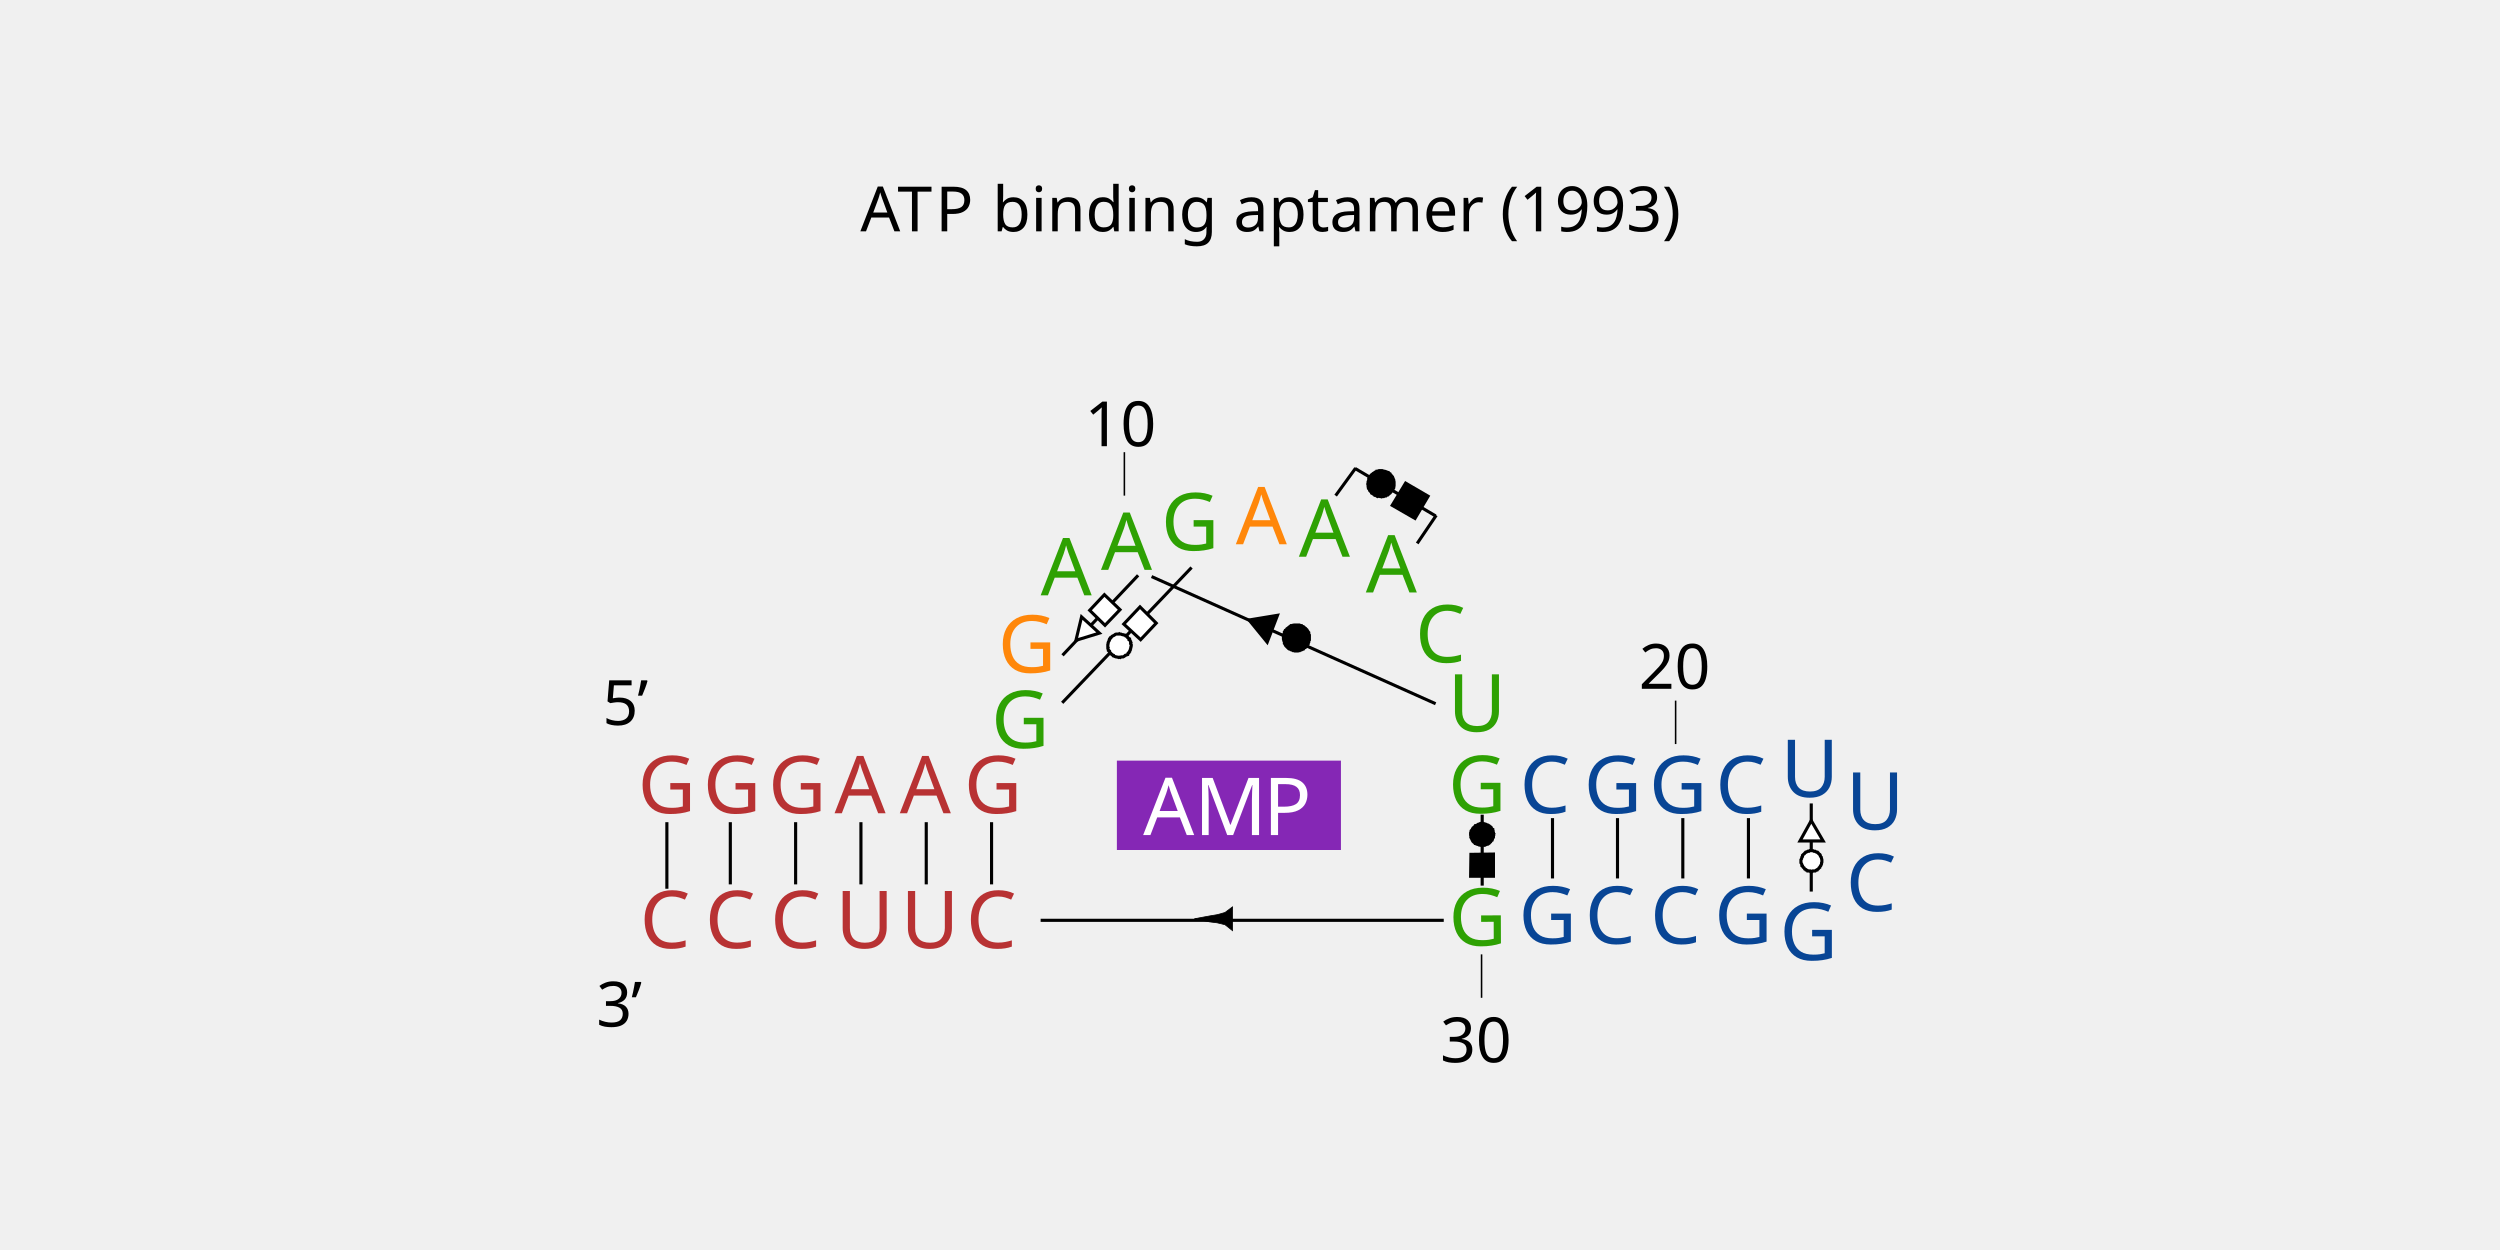
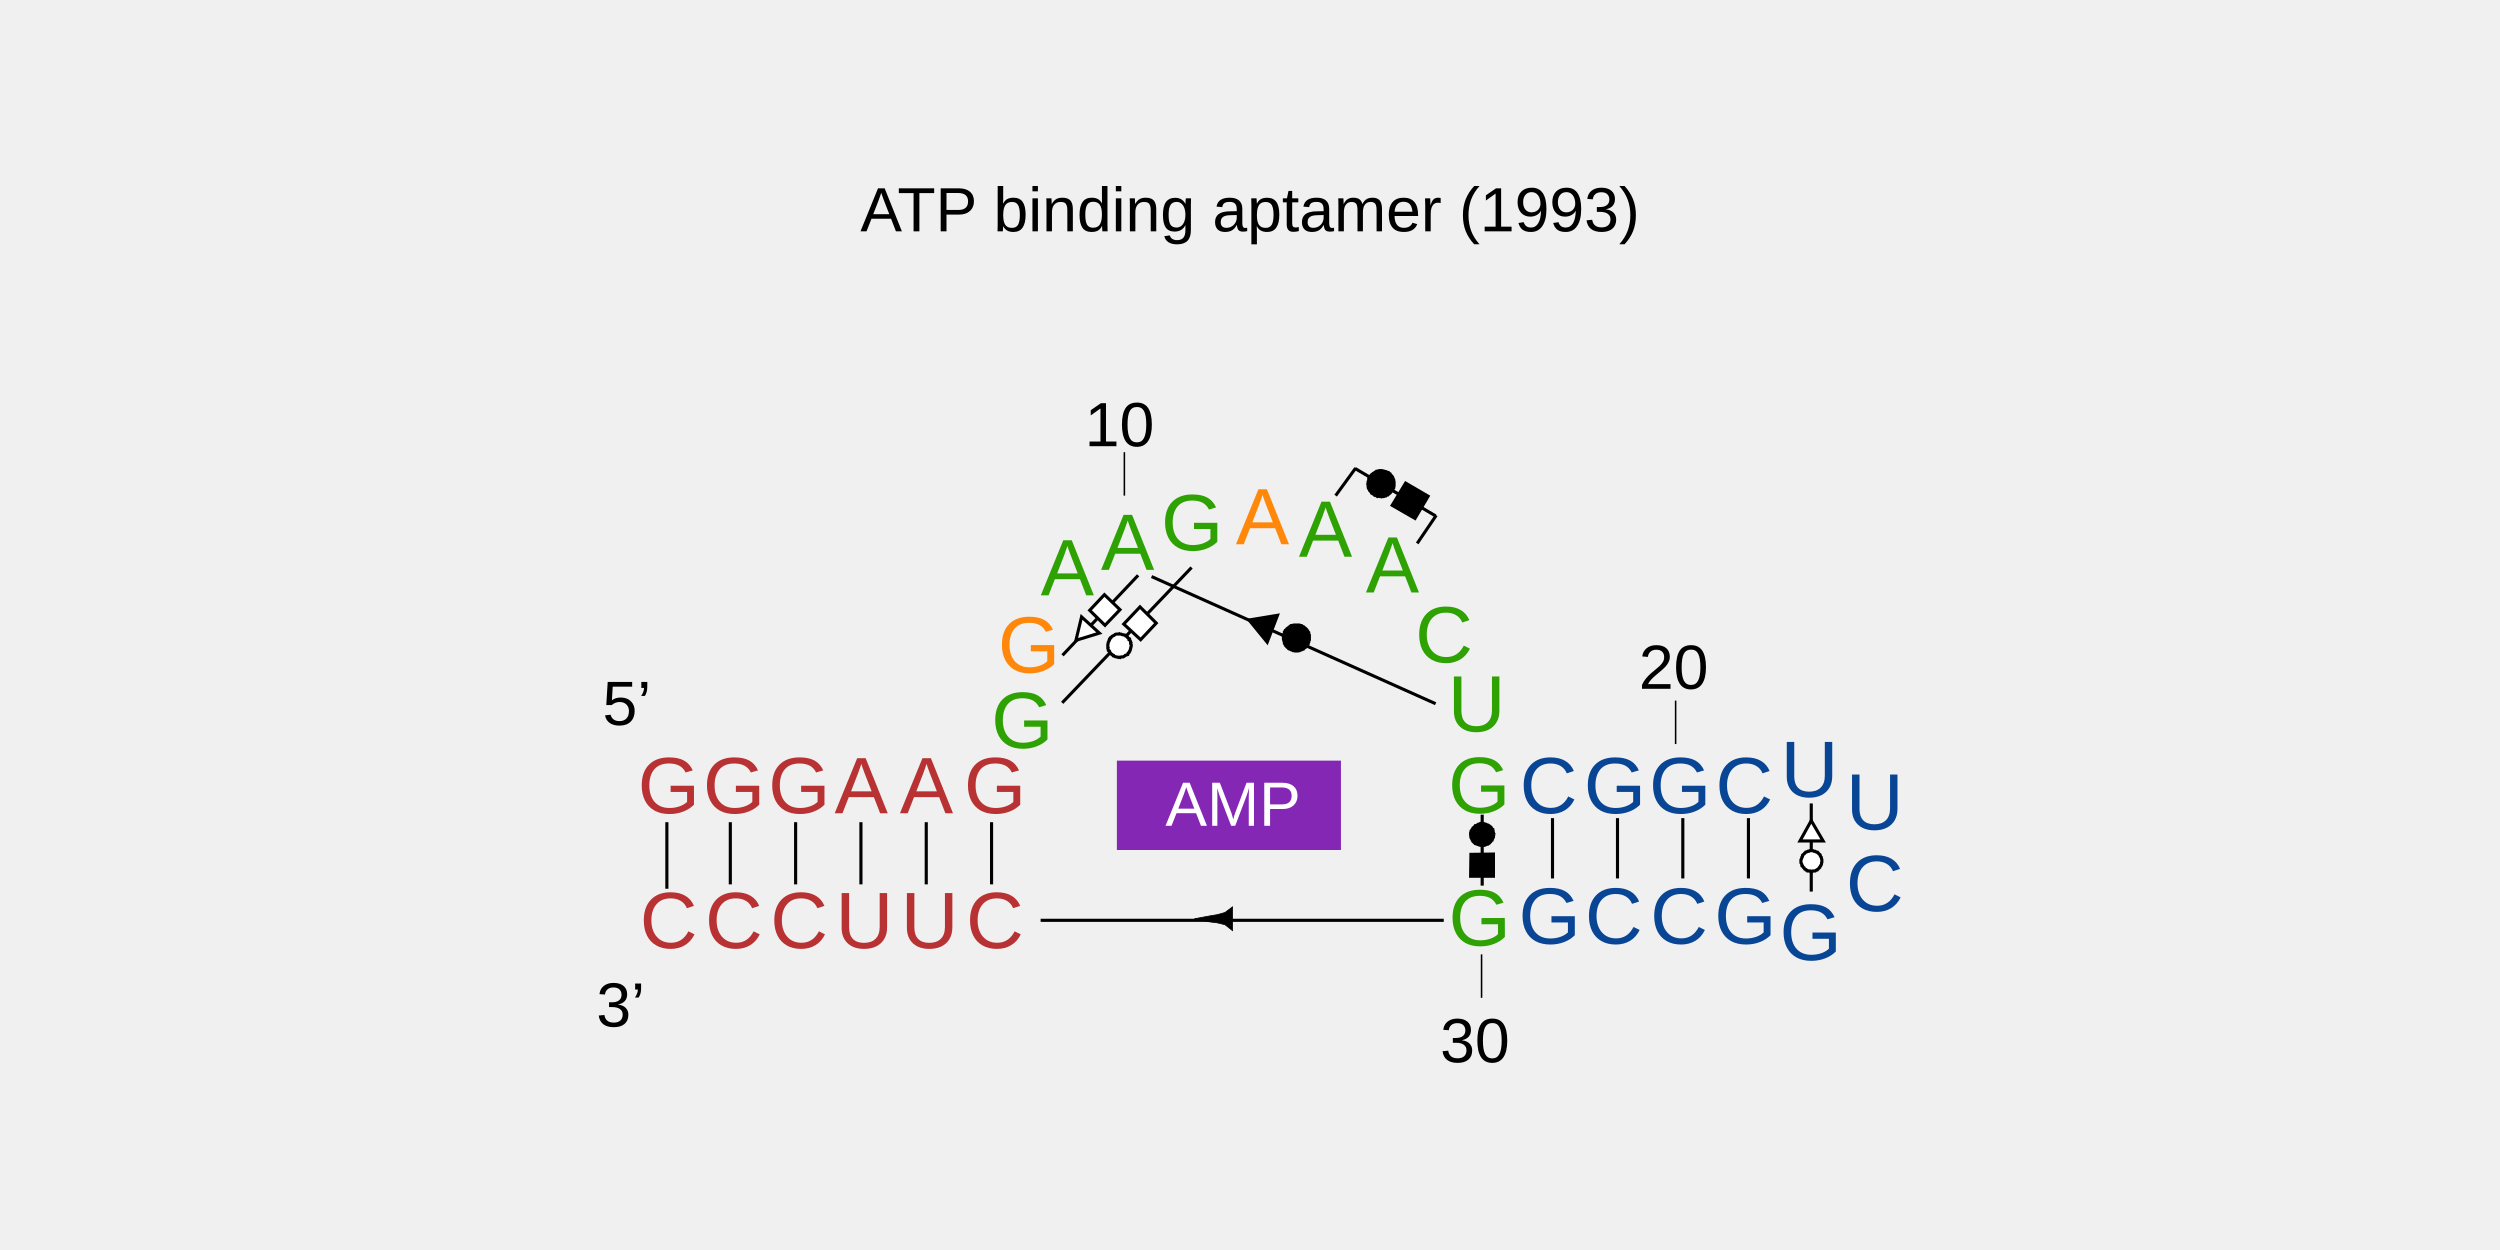
- <svg xmlns="http://www.w3.org/2000/svg" version="1.1" id="图层_1" x="0px" y="0px" viewBox="0 0 800 400" style="enable-background:new 0 0 800 400;" xml:space="preserve">
-   <style type="text/css">
- 	.st0{font-family:'ArialMT';}
- 	.st1{font-size:20px;}
- 	.st2{letter-spacing:-9;}
- 	.st3{letter-spacing:-2;}
- 	.st4{letter-spacing:-3;}
- 	.st5{fill:none;stroke:#000000;}
- 	.st6{stroke:#000000;}
- 	.st7{fill:#8527B5;}
- 	.st8{fill:#B83233;}
- 	.st9{font-size:25.59px;}
- 	.st10{letter-spacing:-5;}
- 	.st11{fill:#2EA103;}
- 	.st12{fill:#FF870A;}
- 	.st13{fill:none;stroke:#000000;stroke-width:0.5;}
- 	.st14{letter-spacing:-11;}
- 	.st15{fill:#FFFFFF;stroke:#000000;}
- 	.st16{fill:#084595;}
- 	.st17{fill:none;stroke:#000000;stroke-miterlimit:10;}
- 	.st18{stroke:#000000;stroke-width:0.25;}
- 	.st19{fill:none;}
- 	.st20{fill:#FFFFFF;}
- 	.st21{letter-spacing:-6;}
- </style>
+ <svg xmlns="http://www.w3.org/2000/svg" id="图层_1" data-name="图层 1" viewBox="0 0 800 400">
+   <defs>
+     <style>
+       .cls-1, .cls-10, .cls-11, .cls-12, .cls-14, .cls-16, .cls-17, .cls-2, .cls-22, .cls-3, .cls-4, .cls-8, .cls-9 {
+         isolation: isolate;
+       }
+ 
+       .cls-1, .cls-2, .cls-20, .cls-22, .cls-3, .cls-4 {
+         font-size: 20px;
+       }
+ 
+       .cls-1, .cls-10, .cls-11, .cls-12, .cls-14, .cls-16, .cls-17, .cls-2, .cls-20, .cls-22, .cls-3, .cls-4, .cls-8, .cls-9 {
+         font-family: ArialMT, Arial;
+       }
+ 
+       .cls-1 {
+         letter-spacing: -0.51em;
+       }
+ 
+       .cls-2 {
+         letter-spacing: -0.12em;
+       }
+ 
+       .cls-3 {
+         letter-spacing: -0.17em;
+       }
+ 
+       .cls-13, .cls-18, .cls-5 {
+         fill: none;
+       }
+ 
+       .cls-13, .cls-15, .cls-18, .cls-19, .cls-5, .cls-6 {
+         stroke: #000;
+       }
+ 
+       .cls-7 {
+         fill: #8527b5;
+       }
+ 
+       .cls-10, .cls-11, .cls-12, .cls-14, .cls-16, .cls-17, .cls-8, .cls-9 {
+         font-size: 25.59px;
+       }
+ 
+       .cls-8, .cls-9 {
+         fill: #b83233;
+       }
+ 
+       .cls-16, .cls-9 {
+         letter-spacing: -0.25em;
+       }
+ 
+       .cls-10, .cls-12, .cls-16 {
+         fill: #2ea103;
+       }
+ 
+       .cls-11, .cls-14 {
+         fill: #ff870a;
+       }
+ 
+       .cls-12 {
+         letter-spacing: -0.41em;
+       }
+ 
+       .cls-13 {
+         stroke-width: 0.5px;
+       }
+ 
+       .cls-14 {
+         letter-spacing: -0.48em;
+       }
+ 
+       .cls-15, .cls-20 {
+         fill: #fff;
+       }
+ 
+       .cls-17 {
+         fill: #084595;
+       }
+ 
+       .cls-18 {
+         stroke-miterlimit: 10;
+       }
+ 
+       .cls-19 {
+         stroke-width: 0.25px;
+       }
+ 
+       .cls-21 {
+         letter-spacing: -0.02em;
+       }
+ 
+       .cls-22 {
+         letter-spacing: -0.34em;
+       }
+     </style>
+   </defs>
  <g>
-     <text transform="matrix(1 0 0 1 275.31 74.03)" class="st0 st1 st2">A</text>
-     <text transform="matrix(1 0 0 1 287.17 74.03)" class="st0 st1 st3">T</text>
-     <text transform="matrix(1 0 0 1 299.38 74.03)" class="st0 st1 st4">P</text>
-     <g>
-       <text transform="matrix(1 0 0 1 312.36 74.03)" class="st0 st1"> binding aptamer (1993)</text>
-     </g>
+     <text class="cls-1" transform="translate(275.31 74.03)">A</text>
+     <text class="cls-2" transform="translate(287.17 74.03)">T</text>
+     <text class="cls-3" transform="translate(299.38 74.03)">P</text>
+     <text class="cls-4" transform="translate(312.36 74.03)">
+       <tspan xml:space="preserve"> binding aptamer (1993)</tspan>
+     </text>
  </g>
  <g id="ID000065-2">
-     <line class="st5" x1="474.3" y1="260.7" x2="474.3" y2="283.4" />
+     <line class="cls-5" x1="474.3" y1="260.7" x2="474.3" y2="283.4" />
  </g>
  <g id="ID000067-2">
-     <polygon class="st6" points="477.9,280.4 477.9,273.3 470.7,273.4 470.6,280.4  " />
-   </g>
-   <rect x="357.4" y="243.4" class="st7" width="71.7" height="28.6" />
+     <polygon class="cls-6" points="477.9 280.4 477.9 273.3 470.7 273.4 470.6 280.4 477.9 280.4" />
+   </g>
+   <rect class="cls-7" x="357.4" y="243.4" width="71.7" height="28.6" />
  <g id="ID000002">
-     <text transform="matrix(1 0 0 1 204.07 260.24)" class="st8 st0 st9">G</text>
+     <text class="cls-8" transform="translate(204.07 260.24)">G</text>
  </g>
  <g id="ID000003">
-     <text transform="matrix(1 0 0 1 224.95 260.24)" class="st8 st0 st9">G</text>
+     <text class="cls-8" transform="translate(224.95 260.24)">G</text>
  </g>
  <g id="ID000004">
-     <text transform="matrix(1 0 0 1 245.83 260.24)" class="st8 st0 st9">G</text>
+     <text class="cls-8" transform="translate(245.83 260.24)">G</text>
  </g>
  <g id="ID000005">
-     <text transform="matrix(1 0 0 1 267.06 260.24)" class="st8 st0 st9 st10">A</text>
+     <text class="cls-9" transform="translate(267.06 260.24)">A</text>
  </g>
  <g id="ID000006">
-     <text transform="matrix(1 0 0 1 287.94 260.24)" class="st8 st0 st9 st10">A</text>
+     <text class="cls-9" transform="translate(287.94 260.24)">A</text>
  </g>
  <g id="ID000007">
-     <text transform="matrix(1 0 0 1 308.47 260.24)" class="st8 st0 st9">G</text>
+     <text class="cls-8" transform="translate(308.47 260.24)">G</text>
  </g>
  <g id="ID000008">
-     <text transform="matrix(1 0 0 1 317.19 239.36)" class="st11 st0 st9">G</text>
+     <text class="cls-10" transform="translate(317.19 239.36)">G</text>
  </g>
  <g id="ID000009">
-     <text transform="matrix(1 0 0 1 319.33 215.23)" class="st12 st0 st9">G</text>
+     <text class="cls-11" transform="translate(319.33 215.23)">G</text>
  </g>
  <g id="ID000010">
-     <text transform="matrix(1 0 0 1 333.01 190.5)" class="st11 st0 st9 st2">A</text>
+     <text class="cls-12" transform="translate(333.01 190.5)">A</text>
  </g>
  <g id="ID000011">
-     <text transform="matrix(1 0 0 1 352.31 182.36)" class="st11 st0 st9 st2">A</text>
+     <text class="cls-12" transform="translate(352.31 182.36)">A</text>
  </g>
  <g id="ID000012">
-     <line class="st13" x1="359.8" y1="158.6" x2="359.8" y2="144.7" />
+     <line class="cls-13" x1="359.8" y1="158.6" x2="359.8" y2="144.7" />
  </g>
  <g id="ID000013">
-     <text transform="matrix(1 0 0 1 347.1195 142.79)" class="st0 st1">10</text>
+     <text class="cls-4" transform="translate(347.12 142.79)">10</text>
  </g>
  <g id="ID000014">
-     <text transform="matrix(1 0 0 1 371.54 176.1)" class="st11 st0 st9">G</text>
+     <text class="cls-10" transform="translate(371.54 176.1)">G</text>
  </g>
  <g id="ID000015">
-     <text transform="matrix(1 0 0 1 395.46 174.17)" class="st12 st0 st9 st14">A</text>
+     <text class="cls-14" transform="translate(395.46 174.17)">A</text>
  </g>
  <g id="ID000016">
-     <text transform="matrix(1 -4.014247e-03 4.014247e-03 1 463.57 302.63)" class="st11 st0 st9">G</text>
+     <text class="cls-10" transform="translate(463.57 302.63) rotate(-0.23)">G</text>
  </g>
  <g id="ID000017">
-     <line class="st13" x1="474.1" y1="305.4" x2="474.1" y2="319.3" />
+     <line class="cls-13" x1="474.1" y1="305.4" x2="474.1" y2="319.3" />
  </g>
  <g id="ID000018">
-     <text transform="matrix(1 0 0 1 460.85 339.92)" class="st0 st1">30</text>
+     <text class="cls-4" transform="translate(460.85 339.92)">30</text>
  </g>
  <g id="ID000019">
-     <text transform="matrix(1 0 0 1 309.12 303.4)" class="st8 st0 st9">C</text>
+     <text class="cls-8" transform="translate(309.12 303.4)">C</text>
  </g>
  <g id="ID000020">
-     <text transform="matrix(1 0 0 1 288.24 303.4)" class="st8 st0 st9">U</text>
+     <text class="cls-8" transform="translate(288.24 303.4)">U</text>
  </g>
  <g id="ID000021">
-     <text transform="matrix(1 0 0 1 267.36 303.4)" class="st8 st0 st9">U</text>
+     <text class="cls-8" transform="translate(267.36 303.4)">U</text>
  </g>
  <g id="ID000022">
-     <text transform="matrix(1 0 0 1 246.48 303.4)" class="st8 st0 st9">C</text>
+     <text class="cls-8" transform="translate(246.48 303.4)">C</text>
  </g>
  <g id="ID000023">
-     <text transform="matrix(1 0 0 1 225.6 303.4)" class="st8 st0 st9">C</text>
+     <text class="cls-8" transform="translate(225.6 303.4)">C</text>
  </g>
  <g id="ID000024">
-     <text transform="matrix(1 0 0 1 204.72 303.4)" class="st8 st0 st9">C</text>
+     <text class="cls-8" transform="translate(204.72 303.4)">C</text>
  </g>
  <g id="ID000025">
-     <line class="st5" x1="213.4" y1="263.1" x2="213.4" y2="284.4" />
+     <line class="cls-5" x1="213.4" y1="263.1" x2="213.4" y2="284.4" />
  </g>
  <g id="ID000026">
-     <line class="st5" x1="233.7" y1="263.1" x2="233.7" y2="283" />
+     <line class="cls-5" x1="233.7" y1="263.1" x2="233.7" y2="283" />
  </g>
  <g id="ID000027">
-     <line class="st5" x1="254.6" y1="263.1" x2="254.6" y2="283" />
+     <line class="cls-5" x1="254.6" y1="263.1" x2="254.6" y2="283" />
  </g>
  <g id="ID000028">
-     <line class="st5" x1="275.5" y1="263.1" x2="275.5" y2="283" />
+     <line class="cls-5" x1="275.5" y1="263.1" x2="275.5" y2="283" />
  </g>
  <g id="ID000029">
-     <line class="st5" x1="296.4" y1="263.1" x2="296.4" y2="283" />
+     <line class="cls-5" x1="296.4" y1="263.1" x2="296.4" y2="283" />
  </g>
  <g id="ID000030">
-     <line class="st5" x1="317.3" y1="263.1" x2="317.3" y2="283" />
+     <line class="cls-5" x1="317.3" y1="263.1" x2="317.3" y2="283" />
  </g>
  <g id="ID000031">
-     <line class="st5" x1="339.9" y1="224.9" x2="381.3" y2="181.6" />
+     <line class="cls-5" x1="339.9" y1="224.9" x2="381.3" y2="181.6" />
  </g>
  <g id="ID000032">
-     <polygon class="st15" points="355.7,209.3 355.8,209.5 356.1,209.6 356.3,209.7 356.3,209.9 356.6,210 356.8,210.1 357.1,210.2    357.3,210.2 357.6,210.3 357.8,210.3 358,210.4 358.3,210.3 358.5,210.4 358.8,210.2 358.9,210.2 359.2,210.2 359.4,210.2    359.6,210.1 359.9,209.9 360.1,209.7 360.1,209.7 360.5,209.6 360.8,209.4 360.9,209.4 361,209 361.2,208.9 361.2,208.8    361.5,208.5 361.5,208.3 361.7,208 361.7,207.8 361.8,207.6 361.8,207.4 361.9,207.2 361.9,206.9 362,206.7 362,206.6 362,206.3    361.8,206 361.9,205.7 361.8,205.6 361.8,205.3 361.7,205.2 361.6,204.9 361.3,204.7 361.4,204.4 361.2,204.3 360.9,204.1    360.9,204 360.7,203.7 360.4,203.6 360.4,203.5 360.1,203.4 359.9,203.2 359.6,203.2 359.4,203.1 359.2,203.1 358.9,203    358.7,202.9 358.4,202.9 358.2,202.8 358.1,202.9 357.8,202.9 357.6,202.9 357.3,202.9 357.2,202.9 356.9,203 356.8,203.1    356.5,203.3 356.3,203.4 356.1,203.5 355.9,203.6 355.7,203.8 355.5,204.1 355.3,204.1 355.2,204.3 355.1,204.6 355,204.6    354.9,204.9 354.9,205.1 354.7,205.4 354.6,205.7 354.6,205.9 354.6,206 354.5,206.2 354.5,206.5 354.5,206.8 354.5,207    354.6,207.2 354.5,207.4 354.6,207.8 354.7,208 354.9,208.2 354.8,208.3 355.1,208.6 355.2,208.8 355.4,209 355.5,209.2  " />
+     <polygon class="cls-15" points="355.7 209.3 355.8 209.5 356.1 209.6 356.3 209.7 356.3 209.9 356.6 210 356.8 210.1 357.1 210.2 357.3 210.2 357.6 210.3 357.8 210.3 358 210.4 358.3 210.3 358.5 210.4 358.8 210.2 358.9 210.2 359.2 210.2 359.4 210.2 359.6 210.1 359.9 209.9 360.1 209.7 360.1 209.7 360.5 209.6 360.8 209.4 360.9 209.4 361 209 361.2 208.9 361.2 208.8 361.5 208.5 361.5 208.3 361.7 208 361.7 207.8 361.8 207.6 361.8 207.4 361.9 207.2 361.9 206.9 362 206.7 362 206.6 362 206.3 361.8 206 361.9 205.7 361.8 205.6 361.8 205.3 361.7 205.2 361.6 204.9 361.3 204.7 361.4 204.4 361.2 204.3 360.9 204.1 360.9 204 360.7 203.7 360.4 203.6 360.4 203.5 360.1 203.4 359.9 203.2 359.6 203.2 359.4 203.1 359.2 203.1 358.9 203 358.7 202.9 358.4 202.9 358.2 202.8 358.1 202.9 357.8 202.9 357.6 202.9 357.3 202.9 357.2 202.9 356.9 203 356.8 203.1 356.5 203.3 356.3 203.4 356.1 203.5 355.9 203.6 355.7 203.8 355.5 204.1 355.3 204.1 355.2 204.3 355.1 204.6 355 204.6 354.9 204.9 354.9 205.1 354.7 205.4 354.6 205.7 354.6 205.9 354.6 206 354.5 206.2 354.5 206.5 354.5 206.8 354.5 207 354.6 207.2 354.5 207.4 354.6 207.8 354.7 208 354.9 208.2 354.8 208.3 355.1 208.6 355.2 208.8 355.4 209 355.5 209.2 355.7 209.3" />
  </g>
  <g id="ID000033">
-     <polygon class="st15" points="364.8,194.2 359.6,199.7 365,204.7 370,199.4  " />
+     <polygon class="cls-15" points="364.8 194.2 359.6 199.7 365 204.7 370 199.4 364.8 194.2" />
  </g>
  <g id="ID000034">
-     <line class="st5" x1="340" y1="209.7" x2="364.2" y2="184.1" />
+     <line class="cls-5" x1="340" y1="209.7" x2="364.2" y2="184.1" />
  </g>
  <g id="ID000035">
-     <polygon class="st15" points="344.3,204.9 351.8,202.6 346.1,197.4  " />
+     <polygon class="cls-15" points="344.3 204.9 351.8 202.6 346.1 197.4 344.3 204.9" />
  </g>
  <g id="ID000036">
-     <polygon class="st15" points="353.4,190.3 348.7,195.3 353.6,200.1 358.4,195.1  " />
+     <polygon class="cls-15" points="353.4 190.3 348.7 195.3 353.6 200.1 358.4 195.1 353.4 190.3" />
  </g>
  <g id="ID000037">
-     <line class="st5" x1="368.5" y1="184.5" x2="459.4" y2="225.2" />
+     <line class="cls-5" x1="368.5" y1="184.5" x2="459.4" y2="225.2" />
  </g>
  <g id="ID000038">
-     <polygon class="st6" points="399.7,198.4 405.5,205.5 408.8,196.9  " />
+     <polygon class="cls-6" points="399.7 198.4 405.5 205.5 408.8 196.9 399.7 198.4" />
  </g>
  <g id="ID000039">
-     <polygon class="st6" points="418.8,205.5 418.8,205.3 418.8,205 419,204.8 419,204.5 419,204.3 419,204 419,203.8 419,203.4    419,203.2 418.8,202.9 418.8,202.7 418.8,202.4 418.6,202.2 418.5,202 418.3,201.7 418.2,201.5 418,201.4 417.8,201.1 417.6,201    417.5,200.9 417.2,200.6 417,200.5 416.6,200.4 416.5,200.2 416.3,200.2 416,200.1 415.8,200 415.5,200 415.3,200 415,200    414.6,200 414.3,200 414.1,200 413.8,200.1 413.6,200.1 413.3,200.2 413.1,200.2 413,200.4 412.7,200.5 412.5,200.7 412.2,200.9    412.1,201 411.8,201.2 411.7,201.4 411.5,201.6 411.3,201.7 411.2,202 411,202.2 411,202.5 411,202.7 410.8,203 410.8,203.3    410.7,203.5 410.7,203.8 410.7,204 410.7,204.3 410.7,204.5 410.8,204.8 410.8,205 411,205.3 411,205.5 411,205.9 411.2,206.1    411.3,206.4 411.5,206.5 411.5,206.7 411.8,207 412,207.2 412.2,207.2 412.3,207.5 412.6,207.7 412.8,207.7 413.1,207.9 413.3,208    413.6,208 413.8,208.2 414.1,208.2 414.3,208.3 414.6,208.3 414.9,208.3 415.1,208.3 415.4,208.3 415.6,208.2 415.9,208.2    416.1,208 416.4,208 416.6,207.9 417,207.7 417.1,207.7 417.3,207.4 417.6,207.2 417.7,207.2 418,206.9 418.1,206.7 418.2,206.5    418.5,206.2 418.6,206.1 418.6,205.9  " />
+     <polygon class="cls-6" points="418.8 205.5 418.8 205.3 418.8 205 419 204.8 419 204.5 419 204.3 419 204 419 203.8 419 203.4 419 203.2 418.8 202.9 418.8 202.7 418.8 202.4 418.6 202.2 418.5 202 418.3 201.7 418.2 201.5 418 201.4 417.8 201.1 417.6 201 417.5 200.9 417.2 200.6 417 200.5 416.6 200.4 416.5 200.2 416.3 200.2 416 200.1 415.8 200 415.5 200 415.3 200 415 200 414.6 200 414.3 200 414.1 200 413.8 200.1 413.6 200.1 413.3 200.2 413.1 200.2 413 200.4 412.7 200.5 412.5 200.7 412.2 200.9 412.1 201 411.8 201.2 411.7 201.4 411.5 201.6 411.3 201.7 411.2 202 411 202.2 411 202.5 411 202.7 410.8 203 410.8 203.3 410.7 203.5 410.7 203.8 410.7 204 410.7 204.3 410.7 204.5 410.8 204.8 410.8 205 411 205.3 411 205.5 411 205.9 411.2 206.1 411.3 206.4 411.5 206.5 411.5 206.7 411.8 207 412 207.2 412.2 207.2 412.3 207.5 412.6 207.7 412.8 207.7 413.1 207.9 413.3 208 413.6 208 413.8 208.2 414.1 208.2 414.3 208.3 414.6 208.3 414.9 208.3 415.1 208.3 415.4 208.3 415.6 208.2 415.9 208.2 416.1 208 416.4 208 416.6 207.9 417 207.7 417.1 207.7 417.3 207.4 417.6 207.2 417.7 207.2 418 206.9 418.1 206.7 418.2 206.5 418.5 206.2 418.6 206.1 418.6 205.9 418.8 205.5" />
  </g>
  <g id="ID000046">
-     <text transform="matrix(1 0 0 1 415.64 178.15)" class="st11 st0 st9 st10">A</text>
+     <text class="cls-16" transform="translate(415.64 178.15)">A</text>
  </g>
  <g id="ID000047">
-     <text transform="matrix(1 0 0 1 437.06 189.59)" class="st11 st0 st9 st10">A</text>
+     <text class="cls-16" transform="translate(437.06 189.59)">A</text>
  </g>
  <g id="ID000048">
-     <text transform="matrix(1 0 0 1 452.85 211.97)" class="st11 st0 st9">C</text>
+     <text class="cls-10" transform="translate(452.85 211.97)">C</text>
  </g>
  <g id="ID000049">
-     <text transform="matrix(1 0 0 1 463.29 234.07)" class="st11 st0 st9">U</text>
+     <text class="cls-10" transform="translate(463.29 234.07)">U</text>
  </g>
  <g id="ID000050">
-     <text transform="matrix(1 0 0 1 463.41 260.16)" class="st11 st0 st9">G</text>
+     <text class="cls-10" transform="translate(463.41 260.16)">G</text>
  </g>
  <g id="ID000051">
-     <text transform="matrix(1 0 0 1 486.29 260.24)" class="st16 st0 st9">C</text>
+     <text class="cls-17" transform="translate(486.29 260.24)">C</text>
  </g>
  <g id="ID000052">
-     <text transform="matrix(1 0 0 1 506.82 260.24)" class="st16 st0 st9">G</text>
+     <text class="cls-17" transform="translate(506.82 260.24)">G</text>
  </g>
  <g id="ID000053">
-     <text transform="matrix(1 0 0 1 527.7 260.24)" class="st16 st0 st9">G</text>
+     <text class="cls-17" transform="translate(527.7 260.24)">G</text>
  </g>
  <g id="ID000055">
-     <text transform="matrix(1 0 0 1 524.4353 220.4186)" class="st0 st1">20</text>
+     <text class="cls-4" transform="translate(524.44 220.42)">20</text>
  </g>
  <g id="ID000056">
-     <text transform="matrix(1 0 0 1 548.93 260.24)" class="st16 st0 st9">C</text>
+     <text class="cls-17" transform="translate(548.93 260.24)">C</text>
  </g>
  <g id="ID000057">
-     <text transform="matrix(1 0 0 1 569.8 255.02)" class="st16 st0 st9">U</text>
+     <text class="cls-17" transform="translate(569.8 255.02)">U</text>
  </g>
  <g id="ID000058">
-     <text transform="matrix(1 0 0 1 590.68 265.46)" class="st16 st0 st9">U</text>
+     <text class="cls-17" transform="translate(590.68 265.46)">U</text>
  </g>
  <g id="ID000059">
-     <text transform="matrix(1 0 0 1 590.68 291.56)" class="st16 st0 st9">C</text>
+     <text class="cls-17" transform="translate(590.68 291.56)">C</text>
  </g>
  <g id="ID000060">
-     <text transform="matrix(1 0 0 1 569.46 307.22)" class="st16 st0 st9">G</text>
+     <text class="cls-17" transform="translate(569.46 307.22)">G</text>
  </g>
  <g id="ID000061">
-     <text transform="matrix(1 0 0 1 548.57 302)" class="st16 st0 st9">G</text>
+     <text class="cls-17" transform="translate(548.57 302)">G</text>
  </g>
  <g id="ID000062">
-     <text transform="matrix(1 0 0 1 528.05 302)" class="st16 st0 st9">C</text>
+     <text class="cls-17" transform="translate(528.05 302)">C</text>
  </g>
  <g id="ID000063">
-     <text transform="matrix(1 0 0 1 507.17 302)" class="st16 st0 st9">C</text>
+     <text class="cls-17" transform="translate(507.17 302)">C</text>
  </g>
  <g id="ID000064">
-     <text transform="matrix(1 0 0 1 485.94 302)" class="st16 st0 st9">G</text>
+     <text class="cls-17" transform="translate(485.94 302)">G</text>
  </g>
  <g id="ID000065">
-     <line class="st5" x1="433.6" y1="149.9" x2="459.4" y2="165.1" />
+     <line class="cls-5" x1="433.6" y1="149.9" x2="459.4" y2="165.1" />
  </g>
  <g id="ID000066">
-     <polygon class="st6" points="438.4,152.7 438.2,152.9 438,153.1 438,153.4 438,153.7 437.9,153.9 437.8,154.1 437.8,154.4    437.7,154.8 437.7,155 437.8,155.3 437.8,155.5 437.8,155.8 437.9,156 437.9,156.3 438.1,156.5 438.2,156.7 438.3,157 438.5,157.2    438.7,157.4 438.8,157.5 438.9,157.8 439.3,158 439.4,158.1 439.7,158.2 439.9,158.5 440.1,158.5 440.5,158.6 440.5,158.7    440.8,158.9 441.1,158.8 441.3,158.8 441.6,158.9 441.8,158.9 442.1,159 442.3,158.9 442.6,158.9 442.8,158.9 443.1,158.7    443.5,158.7 443.8,158.4 443.9,158.4 444.1,158.4 444.4,158.1 444.5,158 444.8,157.8 444.9,157.7 445.1,157.4 445.3,157.2    445.4,157 445.6,156.8 445.6,156.5 445.9,156.3 446,156.1 445.9,155.9 446.1,155.5 446.1,155.3 446.1,155 446.1,154.7 446.1,154.5    446.1,154.2 446,153.8 446,153.6 445.9,153.4 445.8,153.1 445.7,152.9 445.6,152.6 445.4,152.4 445.3,152.3 445.1,152 444.9,151.9    444.8,151.6 444.5,151.5 444.3,151.2 444,151.2 443.9,151.1 443.7,151 443.4,150.9 443.1,150.8 442.8,150.8 442.6,150.7    442.3,150.6 442.1,150.6 441.8,150.6 441.6,150.6 441.3,150.6 441,150.7 440.8,150.8 440.5,150.8 440.4,151 440,151.1 439.9,151.2    439.6,151.4 439.4,151.5 439.2,151.7 438.9,151.9 438.8,152 438.6,152.3 438.4,152.4  " />
+     <polygon class="cls-6" points="438.4 152.7 438.2 152.9 438 153.1 438 153.4 438 153.7 437.9 153.9 437.8 154.1 437.8 154.4 437.7 154.8 437.7 155 437.8 155.3 437.8 155.5 437.8 155.8 437.9 156 437.9 156.3 438.1 156.5 438.2 156.7 438.3 157 438.5 157.2 438.7 157.4 438.8 157.5 438.9 157.8 439.3 158 439.4 158.1 439.7 158.2 439.9 158.5 440.1 158.5 440.5 158.6 440.5 158.7 440.8 158.9 441.1 158.8 441.3 158.8 441.6 158.9 441.8 158.9 442.1 159 442.3 158.9 442.6 158.9 442.8 158.9 443.1 158.7 443.5 158.7 443.8 158.4 443.9 158.4 444.1 158.4 444.4 158.1 444.5 158 444.8 157.8 444.9 157.7 445.1 157.4 445.3 157.2 445.4 157 445.6 156.8 445.6 156.5 445.9 156.3 446 156.1 445.9 155.9 446.1 155.5 446.1 155.3 446.1 155 446.1 154.7 446.1 154.5 446.1 154.2 446 153.8 446 153.6 445.9 153.4 445.8 153.1 445.7 152.9 445.6 152.6 445.4 152.4 445.3 152.3 445.1 152 444.9 151.9 444.8 151.6 444.5 151.5 444.3 151.2 444 151.2 443.9 151.1 443.7 151 443.4 150.9 443.1 150.8 442.8 150.8 442.6 150.7 442.3 150.6 442.1 150.6 441.8 150.6 441.6 150.6 441.3 150.6 441 150.7 440.8 150.8 440.5 150.8 440.4 151 440 151.1 439.9 151.2 439.6 151.4 439.4 151.5 439.2 151.7 438.9 151.9 438.8 152 438.6 152.3 438.4 152.4 438.4 152.7" />
  </g>
  <g id="ID000067">
-     <polygon class="st6" points="457,158.8 449.8,154.6 445.5,161.7 452.8,165.9  " />
+     <polygon class="cls-6" points="457 158.8 449.8 154.6 445.5 161.7 452.8 165.9 457 158.8" />
  </g>
  <g id="ID000068">
-     <line class="st5" x1="496.8" y1="261.8" x2="496.8" y2="281.1" />
+     <line class="cls-5" x1="496.8" y1="261.8" x2="496.8" y2="281.1" />
  </g>
  <g id="ID000069">
-     <line class="st5" x1="517.6" y1="261.8" x2="517.6" y2="281.1" />
+     <line class="cls-5" x1="517.6" y1="261.8" x2="517.6" y2="281.1" />
  </g>
  <g id="ID000070">
-     <line class="st5" x1="538.5" y1="261.8" x2="538.5" y2="281.1" />
+     <line class="cls-5" x1="538.5" y1="261.8" x2="538.5" y2="281.1" />
  </g>
  <g id="ID000071">
-     <line class="st5" x1="559.5" y1="261.8" x2="559.5" y2="281.1" />
+     <line class="cls-5" x1="559.5" y1="261.8" x2="559.5" y2="281.1" />
  </g>
  <g id="ID000072">
-     <line class="st5" x1="579.6" y1="257.1" x2="579.6" y2="285.3" />
+     <line class="cls-5" x1="579.6" y1="257.1" x2="579.6" y2="285.3" />
  </g>
  <g id="ID000073">
-     <polygon class="st15" points="579.6,262.6 576,269.1 583.4,269.1  " />
+     <polygon class="cls-15" points="579.6 262.6 576 269.1 583.4 269.1 579.6 262.6" />
  </g>
  <g id="ID000074">
-     <polygon class="st15" points="579.6,278.9 579.9,278.9 580.1,278.7 580.3,278.7 580.4,278.7 580.7,278.7 580.9,278.7 581.1,278.5    581.3,278.4 581.5,278.4 581.6,278.2 581.8,278.1 582,277.9 582.1,277.7 582.3,277.6 582.3,277.5 582.5,277.2 582.6,277.1    582.6,277 582.8,276.7 582.9,276.4 582.9,276.4 582.9,276.1 583,275.9 583,275.7 583,275.4 583,275.3 583,275.1 582.9,274.8    582.9,274.7 582.8,274.4 582.8,274.3 582.6,274.1 582.5,273.9 582.5,273.7 582.3,273.5 582.3,273.4 582,273.2 581.8,273    581.8,272.9 581.6,272.7 581.3,272.7 581.2,272.6 580.9,272.5 580.8,272.4 580.6,272.4 580.4,272.4 580.1,272.2 579.9,272.2    579.8,272.2 579.6,272.2 579.3,272.2 579.1,272.2 578.9,272.4 578.8,272.4 578.5,272.4 578.4,272.5 578.1,272.6 578,272.7    577.8,272.7 577.6,272.9 577.5,273 577.4,273.2 577.1,273.4 577,273.5 576.8,273.7 576.8,273.9 576.8,274.1 576.6,274.3    576.6,274.4 576.5,274.7 576.5,274.8 576.3,275.1 576.3,275.3 576.3,275.4 576.3,275.7 576.3,275.9 576.3,276.1 576.5,276.4    576.5,276.4 576.6,276.7 576.6,277 576.8,277.1 576.8,277.2 577,277.5 577.1,277.6 577.3,277.7 577.4,277.9 577.5,278.1    577.8,278.2 577.9,278.4 578,278.4 578.3,278.5 578.4,278.7 578.6,278.7 578.8,278.7 579,278.7 579.3,278.7 579.4,278.9  " />
+     <polygon class="cls-15" points="579.6 278.9 579.9 278.9 580.1 278.7 580.3 278.7 580.4 278.7 580.7 278.7 580.9 278.7 581.1 278.5 581.3 278.4 581.5 278.4 581.6 278.2 581.8 278.1 582 277.9 582.1 277.7 582.3 277.6 582.3 277.5 582.5 277.2 582.6 277.1 582.6 277 582.8 276.7 582.9 276.4 582.9 276.4 582.9 276.1 583 275.9 583 275.7 583 275.4 583 275.3 583 275.1 582.9 274.8 582.9 274.7 582.8 274.4 582.8 274.3 582.6 274.1 582.5 273.9 582.5 273.7 582.3 273.5 582.3 273.4 582 273.2 581.8 273 581.8 272.9 581.6 272.7 581.3 272.7 581.2 272.6 580.9 272.5 580.8 272.4 580.6 272.4 580.4 272.4 580.1 272.2 579.9 272.2 579.8 272.2 579.6 272.2 579.3 272.2 579.1 272.2 578.9 272.4 578.8 272.4 578.5 272.4 578.4 272.5 578.1 272.6 578 272.7 577.8 272.7 577.6 272.9 577.5 273 577.4 273.2 577.1 273.4 577 273.5 576.8 273.7 576.8 273.9 576.8 274.1 576.6 274.3 576.6 274.4 576.5 274.7 576.5 274.8 576.3 275.1 576.3 275.3 576.3 275.4 576.3 275.7 576.3 275.9 576.3 276.1 576.5 276.4 576.5 276.4 576.6 276.7 576.6 277 576.8 277.1 576.8 277.2 577 277.5 577.1 277.6 577.3 277.7 577.4 277.9 577.5 278.1 577.8 278.2 577.9 278.4 578 278.4 578.3 278.5 578.4 278.7 578.6 278.7 578.8 278.7 579 278.7 579.3 278.7 579.4 278.9 579.6 278.9" />
  </g>
  <g id="ID000076">
-     <line class="st17" x1="462" y1="294.5" x2="333" y2="294.5" />
+     <line class="cls-18" x1="462" y1="294.5" x2="333" y2="294.5" />
  </g>
  <g id="ID000077">
-     <polygon class="st18" points="394.4,297.8 392,295.9 389.5,295.3 387.1,295 382.2,294 387.1,293.1 389.5,292.7 392,292    394.4,290.2  " />
-   </g>
-   <rect x="365.8" y="245.2" class="st19" width="71.2" height="28.8" />
+     <polygon class="cls-19" points="394.4 297.8 392 295.9 389.5 295.3 387.1 295 382.2 294 387.1 293.1 389.5 292.7 392 292 394.4 290.2 394.4 297.8" />
+   </g>
+   <text class="cls-20" transform="translate(372.92 264.25)">AM<tspan class="cls-21" x="30" y="0">P</tspan>
+   </text>
  <g>
-     <text transform="matrix(1 0 0 1 365.81 267.22)" class="st20 st0 st9">AM</text>
-     <text transform="matrix(1 0 0 1 404.2 267.22)" class="st20 st0 st9 st4">P</text>
+     <text class="cls-4" transform="translate(190.83 328.5)">3</text>
+     <text class="cls-22" transform="translate(201.95 328.5)">’</text>
+   </g>
+   <g id="ID000066-2">
+     <polygon class="cls-6" points="474.4 263.6 474.1 263.6 473.8 263.5 473.5 263.6 473.4 263.8 473.1 263.8 473 263.8 472.9 263.9 472.5 264.1 472.3 264.2 472.1 264.2 471.9 264.5 471.8 264.6 471.6 264.8 471.4 264.9 471.3 265.1 471.2 265.2 471.1 265.5 470.9 265.7 471 265.8 470.8 266 470.7 266.2 470.6 266.5 470.6 266.7 470.6 266.9 470.6 267.2 470.8 267.4 470.7 267.7 470.8 267.8 470.7 268 470.8 268.2 471 268.3 471 268.6 471.1 268.8 471.2 269 471.3 269.2 471.4 269.3 471.6 269.5 471.8 269.6 472 269.9 472.3 269.9 472.3 270 472.5 270.1 472.8 270.2 473 270.2 473.3 270.4 473.4 270.4 473.8 270.5 473.9 270.5 474.2 270.4 474.4 270.5 474.5 270.4 474.9 270.5 475.1 270.5 475.2 270.4 475.5 270.3 475.8 270.2 475.9 270.1 476.2 270.1 476.3 270 476.6 269.8 476.8 269.5 477 269.4 477.1 269.2 477.2 269.1 477.3 268.8 477.5 268.8 477.6 268.5 477.6 268.3 477.8 268.1 477.9 267.9 477.9 267.8 477.9 267.4 478 267.2 477.9 267 478 266.8 477.9 266.7 477.9 266.4 477.8 266.2 477.8 265.9 477.7 265.8 477.7 265.4 477.5 265.3 477.4 265.2 477.2 265 477.2 264.8 477 264.6 476.8 264.5 476.6 264.3 476.5 264.3 476.3 264.1 476.1 264 475.9 264 475.6 263.8 475.5 263.8 475.3 263.7 475 263.6 474.7 263.7 474.5 263.5 474.4 263.6" />
  </g>
  <g>
-     <text transform="matrix(1 0 0 1 190.83 328.5)" class="st0 st1">3</text>
-     <text transform="matrix(1 0 0 1 201.95 328.5)" class="st0 st1 st21">’</text>
-   </g>
-   <g id="ID000066-2">
-     <polygon class="st6" points="474.4,263.6 474.1,263.6 473.8,263.5 473.5,263.6 473.4,263.8 473.1,263.8 473,263.8 472.9,263.9    472.5,264.1 472.3,264.2 472.1,264.2 471.9,264.5 471.8,264.6 471.6,264.8 471.4,264.9 471.3,265.1 471.2,265.2 471.1,265.5    470.9,265.7 471,265.8 470.8,266 470.7,266.2 470.6,266.5 470.6,266.7 470.6,266.9 470.6,267.2 470.8,267.4 470.7,267.7    470.8,267.8 470.7,268 470.8,268.2 471,268.3 471,268.6 471.1,268.8 471.2,269 471.3,269.2 471.4,269.3 471.6,269.5 471.8,269.6    472,269.9 472.3,269.9 472.3,270 472.5,270.1 472.8,270.2 473,270.2 473.3,270.4 473.4,270.4 473.8,270.5 473.9,270.5 474.2,270.4    474.4,270.5 474.5,270.4 474.9,270.5 475.1,270.5 475.2,270.4 475.5,270.3 475.8,270.2 475.9,270.1 476.2,270.1 476.3,270    476.6,269.8 476.8,269.5 477,269.4 477.1,269.2 477.2,269.1 477.3,268.8 477.5,268.8 477.6,268.5 477.6,268.3 477.8,268.1    477.9,267.9 477.9,267.8 477.9,267.4 478,267.2 477.9,267 478,266.8 477.9,266.7 477.9,266.4 477.8,266.2 477.8,265.9 477.7,265.8    477.7,265.4 477.5,265.3 477.4,265.2 477.2,265 477.2,264.8 477,264.6 476.8,264.5 476.6,264.3 476.5,264.3 476.3,264.1 476.1,264    475.9,264 475.6,263.8 475.5,263.8 475.3,263.7 475,263.6 474.7,263.7 474.5,263.5  " />
-   </g>
-   <g>
-     <text transform="matrix(1 0 0 1 192.81 231.99)" class="st0 st1">5</text>
-     <text transform="matrix(1 0 0 1 203.93 231.99)" class="st0 st1 st21">’</text>
-   </g>
-   <line class="st5" x1="433.8" y1="149.8" x2="427.4" y2="158.6" />
-   <line class="st5" x1="459.6" y1="164.9" x2="453.5" y2="173.9" />
-   <g id="ID000012_1_">
-     <line class="st13" x1="536.2" y1="238.1" x2="536.2" y2="224.2" />
+     <text class="cls-4" transform="translate(192.81 231.99)">5</text>
+     <text class="cls-22" transform="translate(203.93 231.99)">’</text>
+   </g>
+   <line class="cls-5" x1="433.8" y1="149.8" x2="427.4" y2="158.6" />
+   <line class="cls-5" x1="459.6" y1="164.9" x2="453.5" y2="173.9" />
+   <g id="ID000012-2" data-name="ID000012">
+     <line class="cls-13" x1="536.2" y1="238.1" x2="536.2" y2="224.2" />
  </g>
</svg>
